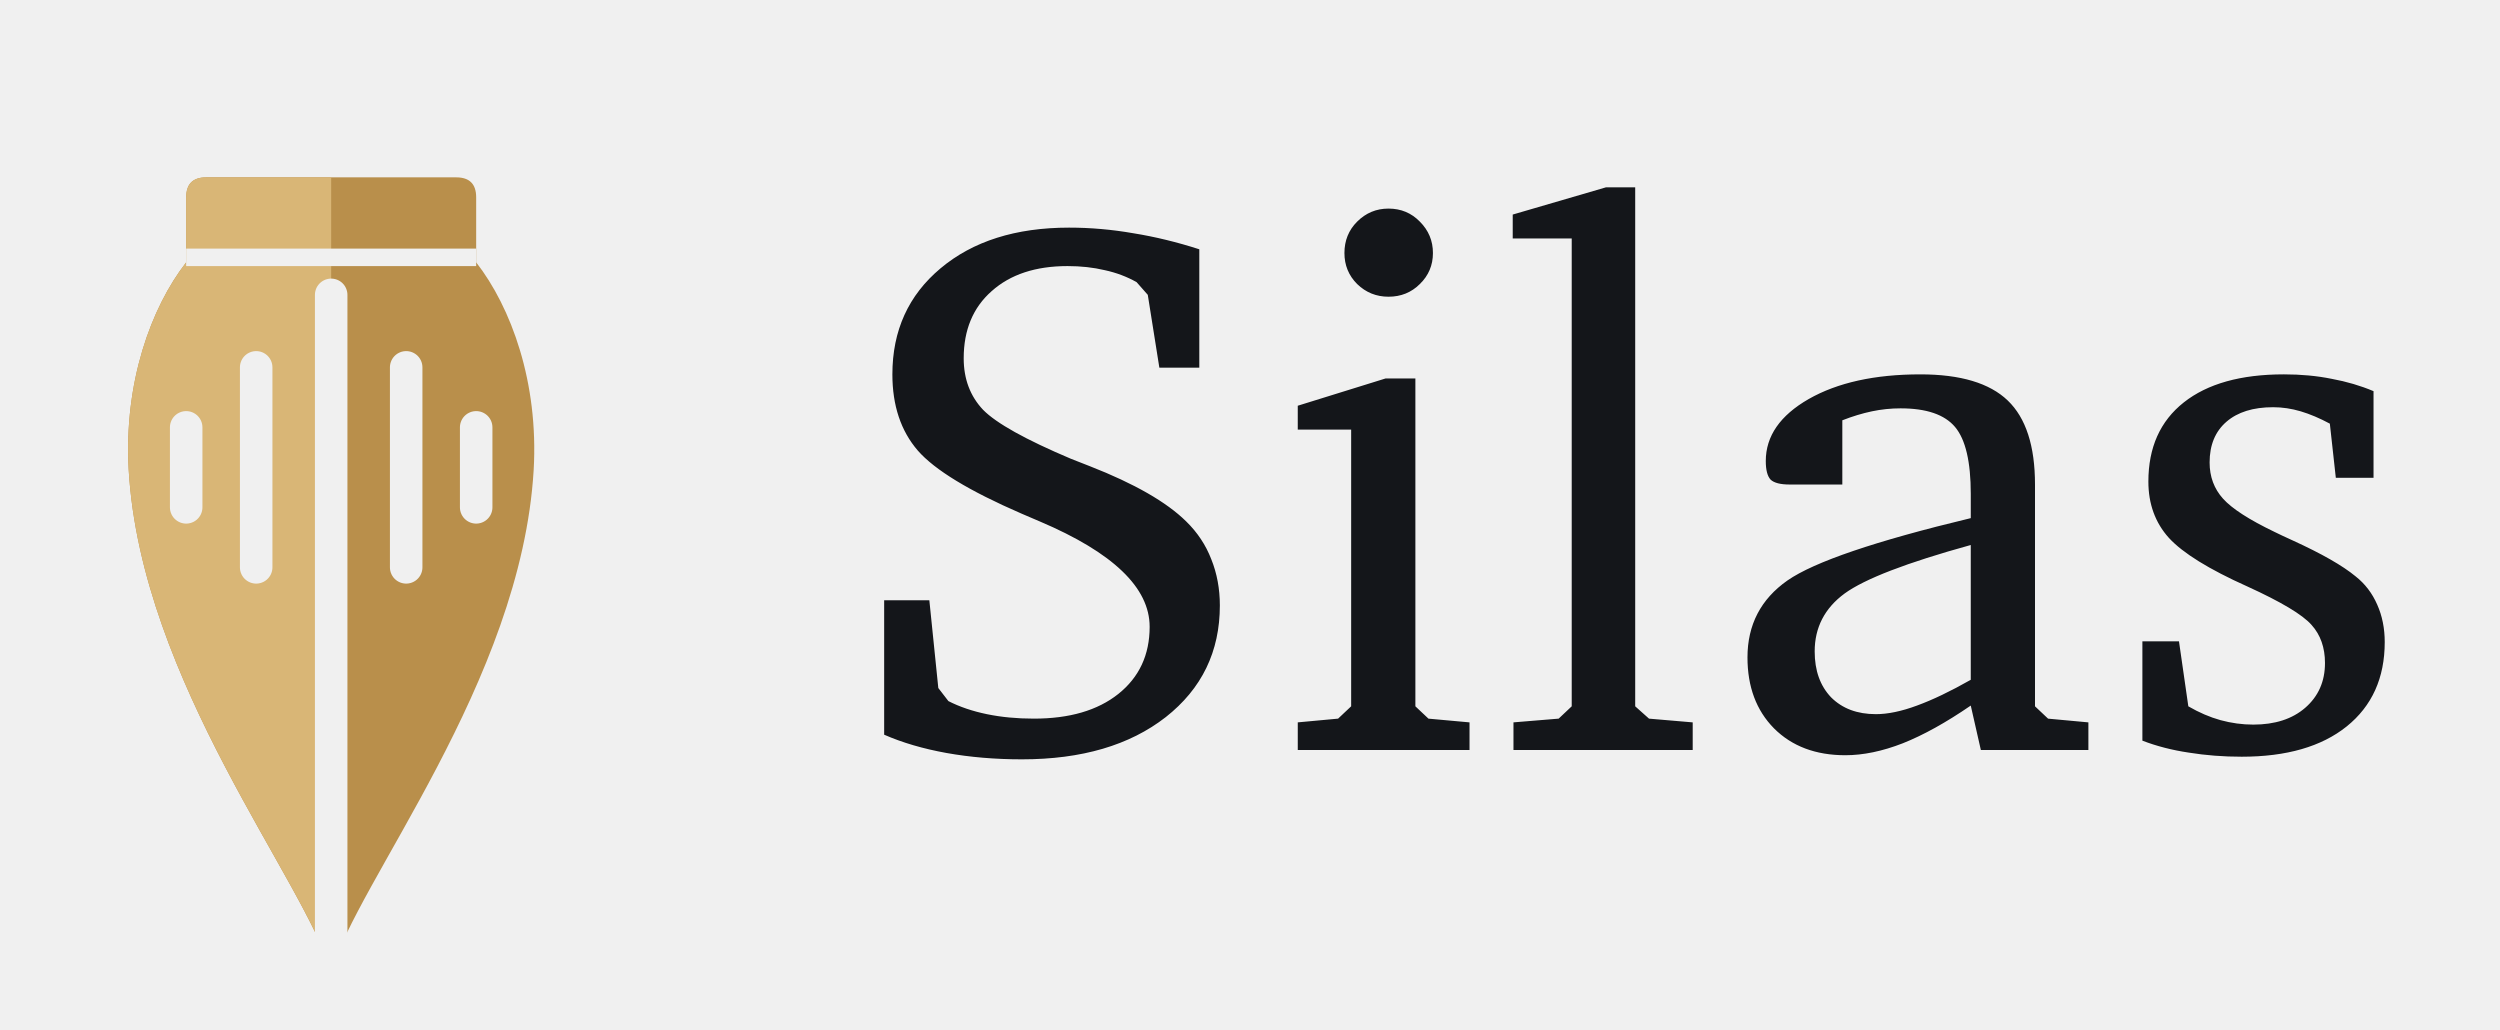
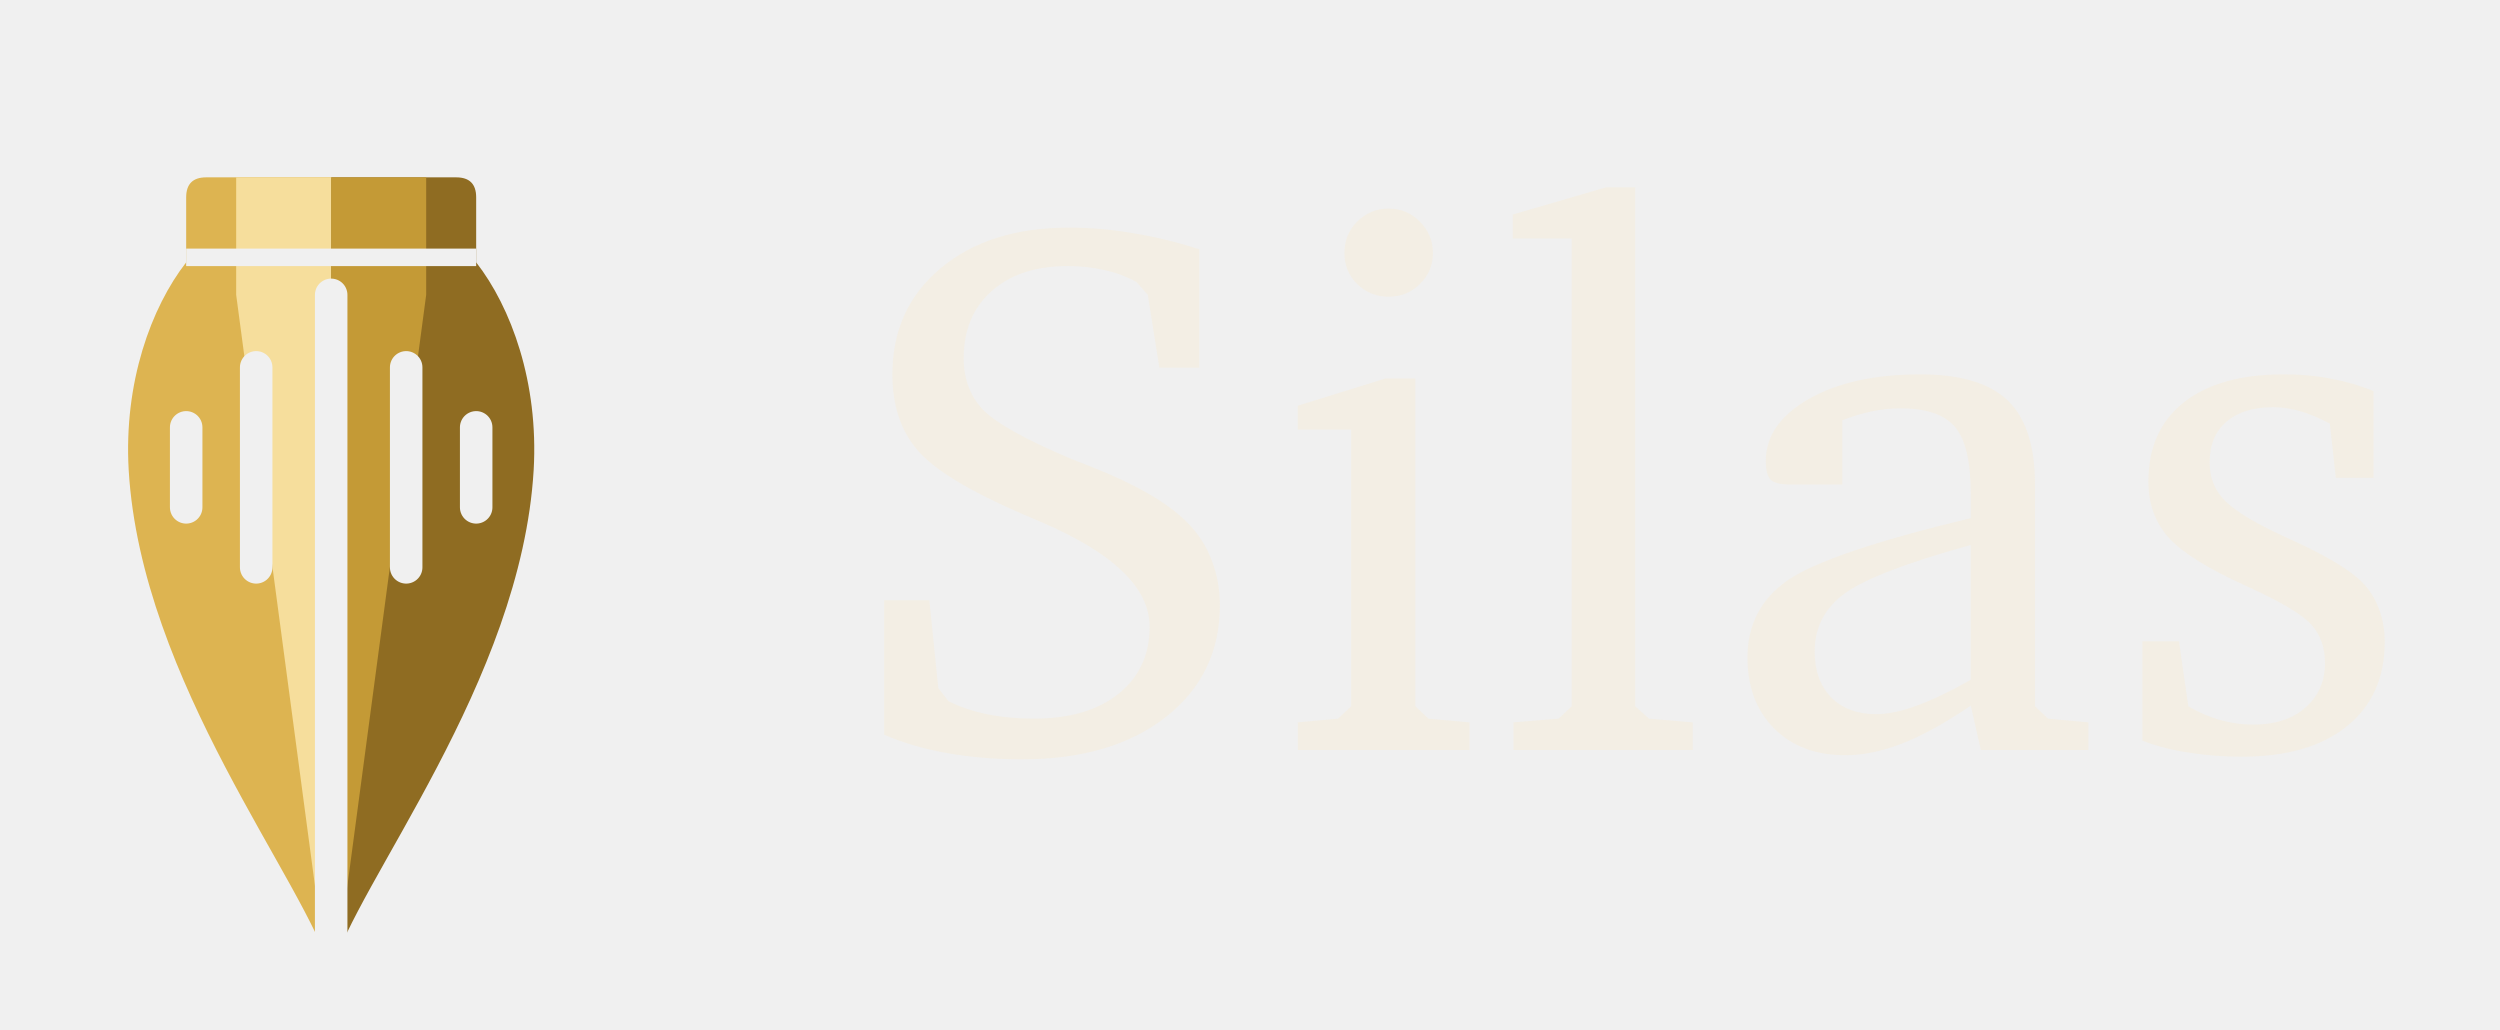
<svg xmlns="http://www.w3.org/2000/svg" width="340" height="140" viewBox="36 10 340 140" version="1.1" id="svg9">
  <defs id="defs6">
    <mask id="cut" maskUnits="userSpaceOnUse" x="0" y="0" width="1024" height="1024">
      <rect width="1024" height="1024" fill="#fff" id="rect1" />
      <path d="M512 330 L512 900" stroke="#000" stroke-width="26" stroke-linecap="round" id="path1" />
      <path d="M452 388 L452 548" stroke="#000" stroke-width="26" stroke-linecap="round" id="path2" />
      <path d="M572 388 L572 548" stroke="#000" stroke-width="26" stroke-linecap="round" id="path3" />
      <path d="M396 436 L396 500" stroke="#000" stroke-width="26" stroke-linecap="round" id="path4" />
      <path d="M628 436 L628 500" stroke="#000" stroke-width="26" stroke-linecap="round" id="path5" />
      <path d="M396 300 L628 300" stroke="#000" stroke-width="14" id="path6" />
    </mask>
+     <clipPath id="nibclip">
+       <path d="M512 872 C492 800 360 640 350 470 C346 400 368 340 396 304 L396 252 Q396 236 412 236 L612 236 Q628 236 628 252 L628 304 C656 340 678 400 674 470 C664 640 532 800 512 872 Z" />
+     </clipPath>
  </defs>
  <g transform="translate(-6 -6) scale(0.17)" id="g9">
    <g mask="url(#cut)" id="g8">
-       <path d="M512 872 C492 800 360 640 350 470 C346 400 368 340 396 304 L396 252 Q396 236 412 236 L612 236 Q628 236 628 252 L628 304 C656 340 678 400 674 470 C664 640 532 800 512 872 Z" fill="#B98F4B" id="path7" />
-       <path d="M512 872 C492 800 360 640 350 470 C346 400 368 340 396 304 L396 252 Q396 236 412 236 L512 236 Z" fill="#D9B676" id="path8" />
+       <g clip-path="url(#nibclip)" id="facets">
+         <rect x="512" y="200" width="200" height="700" fill="#8F6C22" />
+         <rect x="312" y="200" width="200" height="700" fill="#DDB451" />
+         <polygon points="512,200 436,200 436,330 512,900" fill="#F6DE9C" />
+         <polygon points="512,200 588,200 588,330 512,900" fill="#C49A36" />
+       </g>
    </g>
  </g>
-   <path d="M 156.246,109.918 V 91.637 h 6.145 l 1.219,11.934 1.371,1.777 q 2.285,1.168 5.23,1.777 2.945,0.609 6.398,0.609 7.262,0 11.477,-3.352 4.266,-3.402 4.266,-9.141 0,-7.973 -14.93,-14.32 -1.625,-0.711 -2.488,-1.066 -10.664,-4.621 -14.117,-8.582 -3.453,-4.012 -3.453,-10.359 0,-8.938 6.551,-14.422 6.602,-5.535 17.469,-5.535 4.367,0 8.734,0.762 4.418,0.711 8.988,2.184 V 60 h -5.434 l -1.574,-9.902 -1.523,-1.727 q -1.98,-1.117 -4.316,-1.625 -2.336,-0.559 -5.078,-0.559 -6.5,0 -10.309,3.402 -3.809,3.352 -3.809,9.141 0,4.215 2.641,7.008 2.691,2.742 11.934,6.652 0.863,0.355 2.59,1.016 9.09,3.555 13.102,7.516 2.285,2.234 3.402,5.129 1.168,2.895 1.168,6.297 0,9.395 -7.363,15.184 -7.363,5.738 -19.551,5.738 -5.434,0 -10.258,-0.863 -4.773,-0.863 -8.48,-2.488 z m 68.184,-48.445 h 4.062 v 44.586 l 1.777,1.676 5.586,0.508 V 112 h -23.359 v -3.758 l 5.484,-0.508 1.777,-1.676 V 68.43 h -7.262 v -3.25 z m 0.406,-23.105 q 2.539,0 4.266,1.777 1.777,1.777 1.777,4.266 0,2.488 -1.777,4.215 -1.727,1.727 -4.266,1.727 -2.488,0 -4.266,-1.727 -1.727,-1.727 -1.727,-4.215 0,-2.539 1.727,-4.266 1.777,-1.777 4.266,-1.777 z M 241.832,112 v -3.758 l 6.145,-0.508 1.777,-1.676 V 42.43 h -8.023 v -3.25 l 12.695,-3.707 h 3.961 v 70.586 l 1.879,1.676 5.941,0.508 V 112 Z m 62.191,-9.547 V 84.121 q -13.051,3.605 -17.164,6.602 -4.062,2.996 -4.062,7.871 0,3.91 2.234,6.246 2.285,2.285 6.094,2.285 2.438,0 5.586,-1.168 3.199,-1.168 7.312,-3.504 z m 0,3.504 q -5.027,3.453 -9.242,5.129 -4.164,1.625 -7.82,1.625 -6.043,0 -9.699,-3.656 -3.605,-3.656 -3.605,-9.648 0,-6.652 5.434,-10.461 5.484,-3.809 24.934,-8.48 v -3.301 q 0,-6.551 -2.133,-9.09 -2.133,-2.539 -7.414,-2.539 -1.98,0 -3.91,0.406 -1.93,0.406 -4.012,1.219 v 8.734 h -7.16 q -1.879,0 -2.59,-0.66 -0.66,-0.711 -0.66,-2.539 0,-5.078 5.84,-8.43 5.891,-3.352 15.184,-3.352 8.176,0 11.883,3.555 3.707,3.555 3.707,11.426 v 30.164 l 1.777,1.676 5.484,0.508 V 112 h -14.625 z m 54.777,-42.758 v 11.781 h -5.129 l -0.812,-7.363 Q 350.777,66.5 348.898,65.941 q -1.879,-0.559 -3.758,-0.559 -4.062,0 -6.348,1.98 -2.285,1.98 -2.285,5.535 0,2.895 1.828,4.926 1.828,2.031 7.008,4.52 0.812,0.406 2.488,1.168 5.891,2.691 8.531,4.875 1.93,1.523 2.945,3.859 1.016,2.285 1.016,5.078 0,7.313 -5.18,11.477 -5.129,4.113 -14.27,4.113 -3.758,0 -7.211,-0.559 -3.402,-0.508 -6.297,-1.625 V 97.223 h 4.977 l 1.27,8.836 q 2.184,1.27 4.367,1.879 2.234,0.609 4.469,0.609 4.418,0 7.059,-2.285 2.691,-2.336 2.691,-6.094 0,-3.148 -1.828,-5.18 -1.828,-2.082 -8.734,-5.23 -7.82,-3.504 -10.664,-6.602 -2.793,-3.098 -2.793,-7.668 0,-6.957 4.824,-10.766 4.824,-3.809 13.609,-3.809 3.504,0 6.5,0.609 3.047,0.559 5.688,1.676 z" id="text9" style="font-size:104px;font-family:Charter;letter-spacing:1;fill:#14161a" aria-label="Silas" />
+   <path d="M 156.246,109.918 V 91.637 h 6.145 l 1.219,11.934 1.371,1.777 q 2.285,1.168 5.23,1.777 2.945,0.609 6.398,0.609 7.262,0 11.477,-3.352 4.266,-3.402 4.266,-9.141 0,-7.973 -14.93,-14.32 -1.625,-0.711 -2.488,-1.066 -10.664,-4.621 -14.117,-8.582 -3.453,-4.012 -3.453,-10.359 0,-8.938 6.551,-14.422 6.602,-5.535 17.469,-5.535 4.367,0 8.734,0.762 4.418,0.711 8.988,2.184 V 60 h -5.434 l -1.574,-9.902 -1.523,-1.727 q -1.98,-1.117 -4.316,-1.625 -2.336,-0.559 -5.078,-0.559 -6.5,0 -10.309,3.402 -3.809,3.352 -3.809,9.141 0,4.215 2.641,7.008 2.691,2.742 11.934,6.652 0.863,0.355 2.59,1.016 9.09,3.555 13.102,7.516 2.285,2.234 3.402,5.129 1.168,2.895 1.168,6.297 0,9.395 -7.363,15.184 -7.363,5.738 -19.551,5.738 -5.434,0 -10.258,-0.863 -4.773,-0.863 -8.48,-2.488 z m 68.184,-48.445 h 4.062 v 44.586 l 1.777,1.676 5.586,0.508 V 112 h -23.359 v -3.758 l 5.484,-0.508 1.777,-1.676 V 68.43 h -7.262 v -3.25 z m 0.406,-23.105 q 2.539,0 4.266,1.777 1.777,1.777 1.777,4.266 0,2.488 -1.777,4.215 -1.727,1.727 -4.266,1.727 -2.488,0 -4.266,-1.727 -1.727,-1.727 -1.727,-4.215 0,-2.539 1.727,-4.266 1.777,-1.777 4.266,-1.777 z M 241.832,112 v -3.758 l 6.145,-0.508 1.777,-1.676 V 42.43 h -8.023 v -3.25 l 12.695,-3.707 h 3.961 v 70.586 l 1.879,1.676 5.941,0.508 V 112 Z m 62.191,-9.547 V 84.121 q -13.051,3.605 -17.164,6.602 -4.062,2.996 -4.062,7.871 0,3.91 2.234,6.246 2.285,2.285 6.094,2.285 2.438,0 5.586,-1.168 3.199,-1.168 7.312,-3.504 z m 0,3.504 q -5.027,3.453 -9.242,5.129 -4.164,1.625 -7.82,1.625 -6.043,0 -9.699,-3.656 -3.605,-3.656 -3.605,-9.648 0,-6.652 5.434,-10.461 5.484,-3.809 24.934,-8.48 v -3.301 q 0,-6.551 -2.133,-9.09 -2.133,-2.539 -7.414,-2.539 -1.98,0 -3.91,0.406 -1.93,0.406 -4.012,1.219 v 8.734 h -7.16 q -1.879,0 -2.59,-0.66 -0.66,-0.711 -0.66,-2.539 0,-5.078 5.84,-8.43 5.891,-3.352 15.184,-3.352 8.176,0 11.883,3.555 3.707,3.555 3.707,11.426 v 30.164 l 1.777,1.676 5.484,0.508 V 112 h -14.625 z m 54.777,-42.758 v 11.781 h -5.129 l -0.812,-7.363 Q 350.777,66.5 348.898,65.941 q -1.879,-0.559 -3.758,-0.559 -4.062,0 -6.348,1.98 -2.285,1.98 -2.285,5.535 0,2.895 1.828,4.926 1.828,2.031 7.008,4.52 0.812,0.406 2.488,1.168 5.891,2.691 8.531,4.875 1.93,1.523 2.945,3.859 1.016,2.285 1.016,5.078 0,7.313 -5.18,11.477 -5.129,4.113 -14.27,4.113 -3.758,0 -7.211,-0.559 -3.402,-0.508 -6.297,-1.625 V 97.223 h 4.977 l 1.27,8.836 q 2.184,1.27 4.367,1.879 2.234,0.609 4.469,0.609 4.418,0 7.059,-2.285 2.691,-2.336 2.691,-6.094 0,-3.148 -1.828,-5.18 -1.828,-2.082 -8.734,-5.23 -7.82,-3.504 -10.664,-6.602 -2.793,-3.098 -2.793,-7.668 0,-6.957 4.824,-10.766 4.824,-3.809 13.609,-3.809 3.504,0 6.5,0.609 3.047,0.559 5.688,1.676 z" id="text9" style="font-size:104px;font-family:Charter;letter-spacing:1;fill:#f3eee4" aria-label="Silas" />
</svg>
